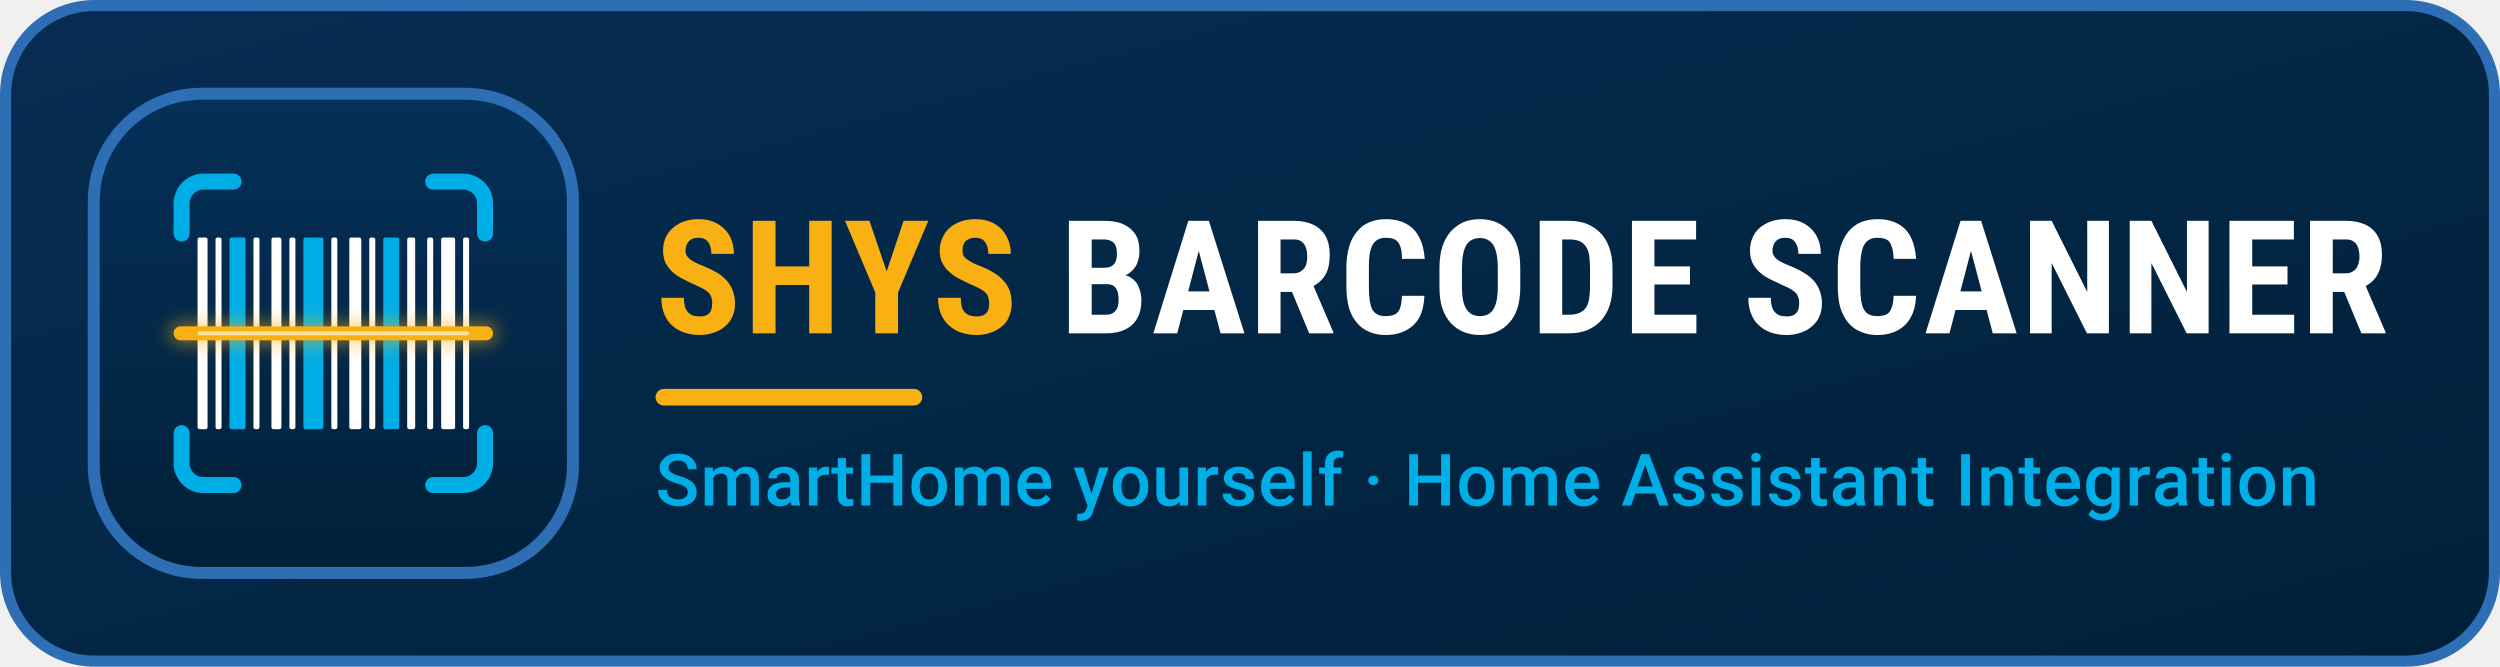
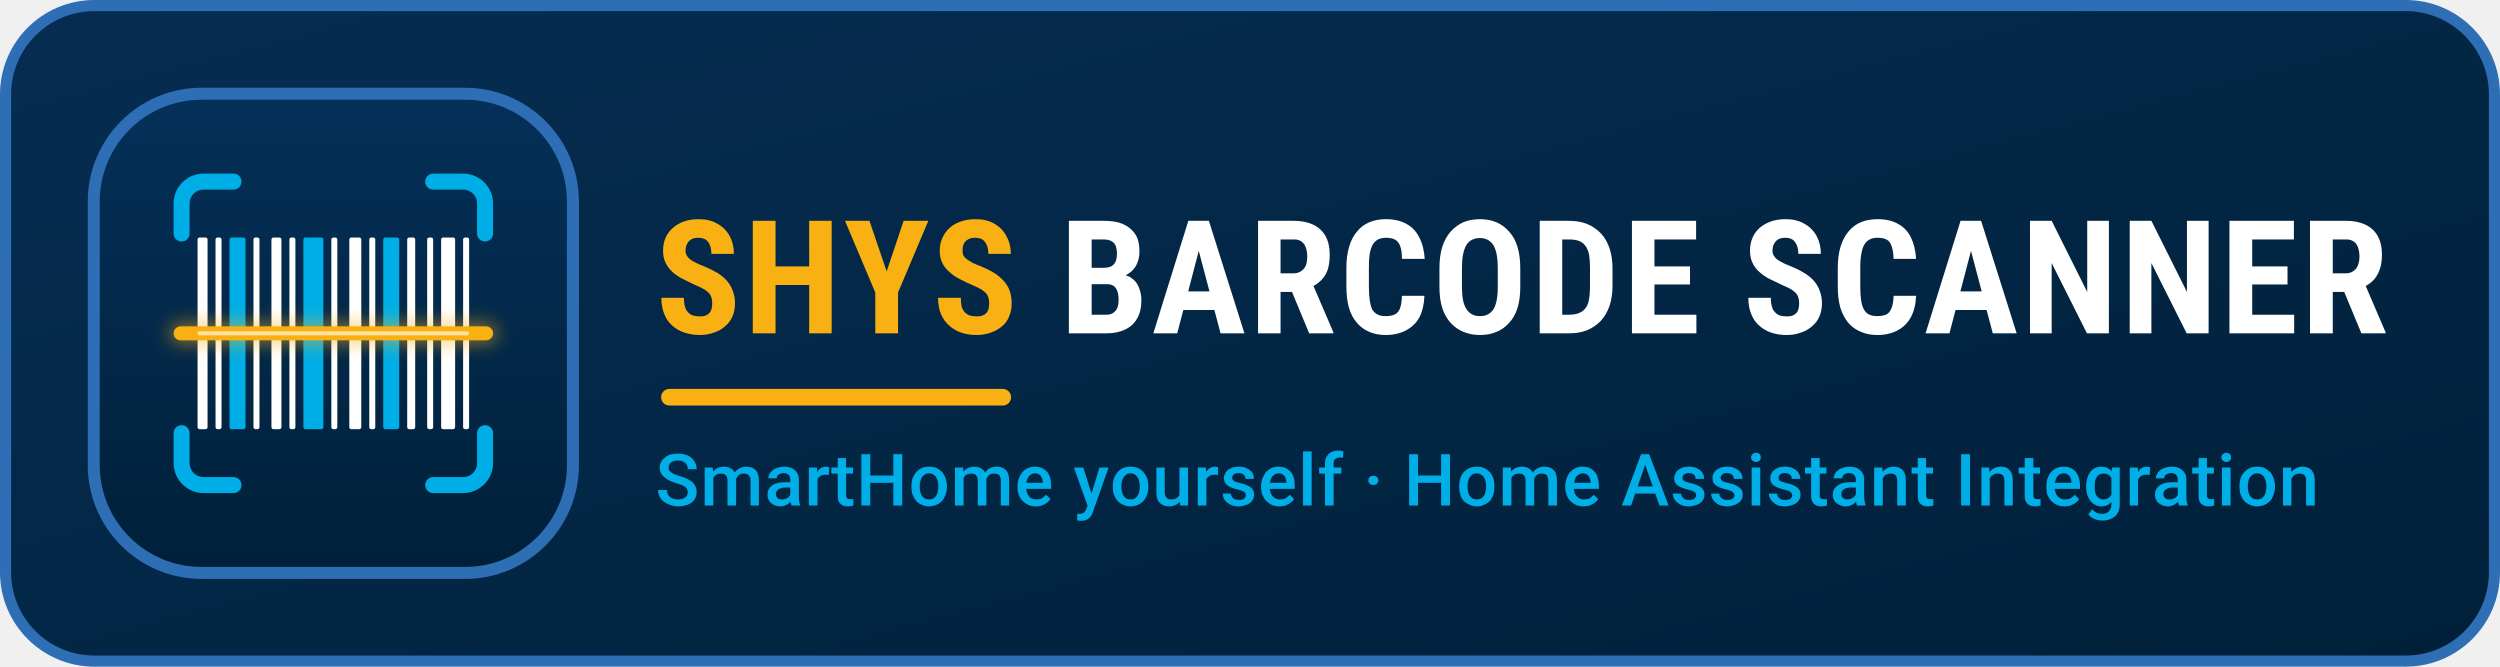
<svg xmlns="http://www.w3.org/2000/svg" width="900" height="240" viewBox="0 0 900 240">
  <defs>
    <linearGradient id="cardBg" x1="0" y1="0" x2="1" y2="1">
      <stop offset="0" stop-color="#062d52" />
      <stop offset="1" stop-color="#002039" />
    </linearGradient>
  </defs>
  <rect x="2" y="2" width="896" height="236" rx="32" fill="url(#cardBg)" stroke="#2E6EB4" stroke-width="4" />
  <g transform="translate(28 28) scale(0.359375)">
    <defs>
      <linearGradient id="shysBg" x1="0" y1="0" x2="0" y2="1">
        <stop offset="0" stop-color="#053059" />
        <stop offset="1" stop-color="#002039" />
      </linearGradient>
      <filter id="shysGlow" x="-20%" y="-300%" width="140%" height="700%">
        <feGaussianBlur stdDeviation="9" />
      </filter>
    </defs>
    <rect x="16" y="16" width="480" height="480" rx="108" fill="url(#shysBg)" stroke="#2E6EB4" stroke-width="12" />
    <path d="M104 156V126a22 22 0 0 1 22 -22H156M356 104H386a22 22 0 0 1 22 22V156M408 356V386a22 22 0 0 1 -22 22H356M156 408H126a22 22 0 0 1 -22 -22V356" fill="none" stroke="#00AEE7" stroke-width="16" stroke-linecap="round" stroke-linejoin="round" />
    <rect x="120.0" y="160" width="10" height="192" rx="2" fill="#FFFFFF" />
    <rect x="138.0" y="160" width="6" height="192" rx="2" fill="#FFFFFF" />
    <rect x="152.0" y="160" width="16" height="192" rx="2" fill="#00AEE7" />
    <rect x="176.0" y="160" width="6" height="192" rx="2" fill="#FFFFFF" />
    <rect x="194.0" y="160" width="10" height="192" rx="2" fill="#FFFFFF" />
    <rect x="212.0" y="160" width="6" height="192" rx="2" fill="#FFFFFF" />
    <rect x="226.0" y="160" width="20" height="192" rx="2" fill="#00AEE7" />
    <rect x="254.0" y="160" width="6" height="192" rx="2" fill="#FFFFFF" />
    <rect x="272.0" y="160" width="12" height="192" rx="2" fill="#FFFFFF" />
    <rect x="292.0" y="160" width="6" height="192" rx="2" fill="#FFFFFF" />
    <rect x="306.0" y="160" width="16" height="192" rx="2" fill="#00AEE7" />
    <rect x="330.0" y="160" width="8" height="192" rx="2" fill="#FFFFFF" />
    <rect x="350.0" y="160" width="6" height="192" rx="2" fill="#FFFFFF" />
    <rect x="364.0" y="160" width="14" height="192" rx="2" fill="#FFFFFF" />
    <rect x="386.0" y="160" width="6" height="192" rx="2" fill="#FFFFFF" />
    <rect x="92" y="246" width="328" height="20" rx="10" fill="#F9B013" opacity="0.55" filter="url(#shysGlow)" />
    <rect x="96" y="249" width="320" height="14" rx="7" fill="#F9B013" />
    <rect x="120" y="254" width="272" height="4" rx="2" fill="#FFE3A3" />
  </g>
  <path d="M256.4 109.3Q256.4 108.2 256.2 107.4Q256 106.5 255.4 105.7Q254.8 105 253.6 104.2Q252.4 103.5 250.5 102.7Q248.3 101.7 246.2 100.6Q244 99.6 242.3 98.1Q240.7 96.7 239.7 94.8Q238.7 92.9 238.7 90.2Q238.7 87.7 239.6 85.6Q240.5 83.5 242.3 82Q244 80.5 246.3 79.7Q248.6 78.9 251.5 78.9Q255.4 78.9 258.2 80.5Q261.1 82.1 262.7 85Q264.2 87.8 264.2 91.4H256.1Q256.1 89.7 255.6 88.4Q255.2 87.1 254.1 86.3Q253 85.6 251.4 85.6Q249.8 85.6 248.8 86.2Q247.8 86.8 247.3 87.9Q246.8 88.9 246.8 90.3Q246.8 91.3 247.3 92.1Q247.8 92.9 248.6 93.5Q249.5 94.1 250.7 94.7Q251.9 95.3 253.3 95.8Q256 96.9 258.2 98.2Q260.3 99.5 261.7 101.1Q263.1 102.7 263.8 104.7Q264.6 106.7 264.6 109.3Q264.6 111.8 263.7 113.9Q262.8 116 261.1 117.4Q259.5 118.9 257.1 119.7Q254.8 120.6 251.9 120.6Q249.1 120.6 246.6 119.8Q244 119 242.1 117.3Q240.2 115.7 239.2 113.2Q238.1 110.7 238.1 107.2H246.2Q246.2 109.1 246.6 110.4Q246.9 111.6 247.7 112.4Q248.4 113.2 249.5 113.6Q250.6 113.9 252.1 113.9Q253.7 113.9 254.6 113.3Q255.6 112.7 256 111.7Q256.4 110.6 256.4 109.3ZM293.5 95.9V102.6H276.9V95.9ZM279.2 79.5V120H271V79.5ZM299.4 79.5V120H291.3V79.5ZM313 79.5 319.2 97.7 325.3 79.5H334.2L323.3 105.3V120H315.1V105.3L304.2 79.5ZM356.1 109.3Q356.1 108.2 355.9 107.4Q355.7 106.5 355.1 105.7Q354.5 105 353.3 104.2Q352.1 103.5 350.2 102.7Q347.9 101.7 345.8 100.6Q343.7 99.6 342 98.1Q340.3 96.7 339.3 94.8Q338.3 92.9 338.3 90.2Q338.3 87.7 339.3 85.6Q340.2 83.5 341.9 82Q343.6 80.5 346 79.7Q348.3 78.9 351.2 78.9Q355.1 78.9 357.9 80.5Q360.8 82.1 362.3 85Q363.9 87.8 363.9 91.4H355.8Q355.8 89.7 355.3 88.4Q354.8 87.1 353.8 86.3Q352.7 85.6 351 85.6Q349.5 85.6 348.5 86.2Q347.4 86.8 346.9 87.9Q346.5 88.9 346.5 90.3Q346.5 91.3 346.9 92.1Q347.4 92.9 348.3 93.5Q349.2 94.1 350.3 94.7Q351.5 95.3 353 95.8Q355.7 96.9 357.8 98.2Q359.9 99.5 361.3 101.1Q362.8 102.7 363.5 104.7Q364.2 106.7 364.2 109.3Q364.2 111.8 363.3 113.9Q362.5 116 360.8 117.4Q359.1 118.9 356.8 119.7Q354.4 120.6 351.5 120.6Q348.7 120.6 346.2 119.8Q343.7 119 341.8 117.3Q339.9 115.7 338.8 113.2Q337.7 110.7 337.7 107.2H345.9Q345.9 109.1 346.2 110.4Q346.6 111.6 347.3 112.4Q348.1 113.2 349.2 113.6Q350.3 113.9 351.7 113.9Q353.3 113.9 354.3 113.3Q355.3 112.7 355.7 111.7Q356.1 110.6 356.1 109.3Z" fill="#F9B013" />
  <path d="M398.5 102.3H390.2L390.2 96.4H397.3Q398.9 96.4 400 95.9Q401.1 95.3 401.6 94.2Q402.1 93 402.1 91.4Q402.1 89.6 401.6 88.4Q401.1 87.3 400.1 86.8Q399 86.2 397.3 86.2H393V120H384.8V79.5H397.3Q400.4 79.5 402.7 80.1Q405.1 80.8 406.8 82.2Q408.5 83.6 409.4 85.6Q410.2 87.7 410.2 90.6Q410.2 93.1 409.2 95.2Q408.2 97.3 406.1 98.6Q404 100 400.5 100.1ZM398.2 120H387.9L391.1 113.3H398.2Q399.9 113.3 400.8 112.6Q401.8 111.9 402.3 110.7Q402.7 109.5 402.7 108Q402.7 106.2 402.3 105Q401.9 103.7 401 103Q400.1 102.3 398.5 102.3H391.5L391.6 96.4H400.1L402 98.8Q405.3 98.7 407.2 100Q409.2 101.3 410 103.5Q410.9 105.7 410.9 108.1Q410.9 112 409.4 114.6Q407.9 117.3 405.1 118.6Q402.3 120 398.2 120ZM432.5 86.7 423.8 120H415.2L427.8 79.5H433.2ZM439.4 120 430.6 86.7 429.8 79.5H435.2L448 120ZM439.7 104.9V111.6H421.4V104.9ZM452.9 79.5H465.9Q469.9 79.5 472.8 80.9Q475.7 82.3 477.2 85Q478.7 87.7 478.7 91.7Q478.7 95 477.9 97.3Q477 99.7 475.3 101.2Q473.7 102.7 471.4 103.7L468.9 105.1H458.4L458.3 98.4H465.7Q467.3 98.4 468.4 97.6Q469.5 96.9 470.1 95.6Q470.6 94.2 470.6 92.4Q470.6 90.5 470.1 89.1Q469.6 87.7 468.6 87Q467.6 86.2 465.9 86.2H461V120H452.9ZM471.3 120 463.8 101.9 472.4 101.9 480 119.6V120ZM504.7 106.5H512.8Q512.6 111.1 511 114.2Q509.3 117.3 506.2 118.9Q503.1 120.6 498.8 120.6Q495.4 120.6 492.8 119.4Q490.2 118.3 488.4 116.1Q486.5 113.9 485.6 110.7Q484.7 107.4 484.7 103.2V96.3Q484.7 92.1 485.7 88.8Q486.6 85.6 488.5 83.4Q490.3 81.1 493 80Q495.6 78.9 498.9 78.9Q503.3 78.9 506.3 80.6Q509.3 82.2 510.9 85.4Q512.6 88.6 512.9 93.2H504.7Q504.7 90.3 504.1 88.7Q503.5 87 502.3 86.3Q501.1 85.6 498.9 85.6Q497.3 85.6 496.1 86.2Q495 86.8 494.2 88Q493.5 89.3 493.1 91.3Q492.8 93.3 492.8 96.2V103.2Q492.8 106.1 493.1 108.1Q493.4 110.1 494 111.4Q494.7 112.6 495.9 113.2Q497 113.8 498.8 113.8Q500.9 113.8 502.1 113.2Q503.4 112.6 504 111Q504.6 109.4 504.7 106.5ZM547.3 96.6V103.4Q547.3 107.6 546.3 110.9Q545.3 114.1 543.3 116.2Q541.4 118.4 538.7 119.5Q536.1 120.6 532.8 120.6Q529.6 120.6 526.9 119.5Q524.2 118.4 522.2 116.2Q520.3 114.1 519.2 110.9Q518.2 107.6 518.2 103.4V96.6Q518.2 92.2 519.2 88.9Q520.3 85.6 522.2 83.4Q524.2 81.2 526.8 80Q529.5 78.9 532.8 78.9Q536 78.9 538.7 80Q541.4 81.2 543.3 83.4Q545.3 85.6 546.3 88.9Q547.3 92.2 547.3 96.6ZM539.2 103.4V96.6Q539.2 93.7 538.8 91.6Q538.4 89.6 537.6 88.2Q536.7 86.9 535.5 86.3Q534.3 85.7 532.8 85.7Q531.2 85.7 530 86.3Q528.7 86.9 527.9 88.2Q527.1 89.6 526.7 91.6Q526.3 93.7 526.3 96.6V103.4Q526.3 106.1 526.7 108.1Q527.1 110.1 528 111.4Q528.8 112.6 530 113.2Q531.2 113.8 532.8 113.8Q534.4 113.8 535.6 113.2Q536.8 112.6 537.6 111.4Q538.4 110.1 538.8 108.1Q539.2 106.1 539.2 103.4ZM564.9 120H557.7L557.8 113.3H564.9Q567.8 113.3 569.4 112.2Q571.1 111.2 571.8 108.9Q572.4 106.6 572.4 102.9V96.6Q572.4 93.8 572.1 91.8Q571.7 89.8 570.8 88.6Q570 87.4 568.6 86.8Q567.1 86.2 564.9 86.2H557.6V79.5H564.9Q568.5 79.5 571.3 80.6Q574.2 81.8 576.3 84Q578.3 86.1 579.4 89.3Q580.5 92.5 580.5 96.6V102.9Q580.5 107 579.4 110.2Q578.3 113.3 576.3 115.5Q574.2 117.7 571.3 118.9Q568.4 120 564.9 120ZM562.4 79.5V120H554.3V79.5ZM610.7 113.3V120H593.1V113.3ZM595.6 79.5V120H587.5V79.5ZM608.4 95.9V102.4H593.1V95.9ZM610.6 79.5V86.2H593.1V79.5ZM647.7 109.3Q647.7 108.2 647.5 107.4Q647.3 106.5 646.7 105.7Q646.1 105 644.9 104.2Q643.7 103.5 641.8 102.7Q639.6 101.7 637.4 100.6Q635.3 99.6 633.6 98.1Q631.9 96.7 631 94.8Q630 92.9 630 90.2Q630 87.7 630.9 85.6Q631.8 83.5 633.5 82Q635.3 80.5 637.6 79.7Q639.9 78.9 642.8 78.9Q646.7 78.9 649.5 80.5Q652.4 82.1 654 85Q655.5 87.8 655.5 91.4H647.4Q647.4 89.7 646.9 88.4Q646.4 87.1 645.4 86.3Q644.3 85.6 642.7 85.6Q641.1 85.6 640.1 86.2Q639.1 86.8 638.6 87.9Q638.1 88.9 638.1 90.3Q638.1 91.3 638.6 92.1Q639.1 92.9 639.9 93.5Q640.8 94.1 642 94.7Q643.2 95.3 644.6 95.8Q647.3 96.9 649.4 98.2Q651.6 99.5 653 101.1Q654.4 102.7 655.1 104.7Q655.9 106.7 655.9 109.3Q655.9 111.8 655 113.9Q654.1 116 652.4 117.4Q650.8 118.9 648.4 119.7Q646.1 120.6 643.2 120.6Q640.3 120.6 637.8 119.8Q635.3 119 633.4 117.3Q631.5 115.7 630.5 113.2Q629.4 110.7 629.4 107.2H637.5Q637.5 109.1 637.9 110.4Q638.2 111.6 639 112.4Q639.7 113.2 640.8 113.6Q641.9 113.9 643.4 113.9Q645 113.9 645.9 113.3Q646.9 112.7 647.3 111.7Q647.7 110.6 647.7 109.3ZM681.7 106.5H689.8Q689.6 111.1 687.9 114.2Q686.2 117.3 683.2 118.9Q680.1 120.6 675.8 120.6Q672.4 120.6 669.8 119.4Q667.1 118.3 665.3 116.1Q663.5 113.9 662.5 110.7Q661.6 107.4 661.6 103.2V96.3Q661.6 92.1 662.6 88.8Q663.6 85.6 665.4 83.4Q667.3 81.1 669.9 80Q672.6 78.9 675.9 78.9Q680.3 78.9 683.3 80.6Q686.3 82.2 687.9 85.4Q689.5 88.6 689.8 93.2H681.7Q681.6 90.3 681 88.7Q680.5 87 679.3 86.3Q678 85.6 675.9 85.6Q674.2 85.6 673.1 86.2Q671.9 86.8 671.2 88Q670.4 89.3 670.1 91.3Q669.7 93.3 669.7 96.2V103.2Q669.7 106.1 670 108.1Q670.3 110.1 671 111.4Q671.7 112.6 672.8 113.2Q674 113.8 675.8 113.8Q677.8 113.8 679.1 113.2Q680.3 112.6 680.9 111Q681.6 109.4 681.7 106.5ZM710.5 86.7 701.8 120H693.2L705.8 79.5H711.2ZM717.4 120 708.6 86.7 707.8 79.5H713.2L726 120ZM717.7 104.9V111.6H699.4V104.9ZM759.2 79.5V120H751.3L738.6 94.7V120H730.8V79.5H738.6L751.4 105.1V79.5ZM795.1 79.5V120H787.2L774.5 94.7V120H766.7V79.5H774.5L787.3 105.1V79.5ZM825.9 113.3V120H808.3V113.3ZM810.8 79.5V120H802.6V79.5ZM823.5 95.9V102.4H808.3V95.9ZM825.8 79.5V86.2H808.3V79.5ZM831.6 79.5H844.7Q848.7 79.5 851.6 80.9Q854.5 82.3 856 85Q857.5 87.7 857.5 91.7Q857.5 95 856.6 97.3Q855.7 99.7 854.1 101.2Q852.5 102.7 850.2 103.7L847.7 105.1H837.1L837.1 98.4H844.4Q846.1 98.4 847.2 97.6Q848.3 96.9 848.8 95.6Q849.4 94.2 849.4 92.4Q849.4 90.5 848.9 89.1Q848.4 87.7 847.4 87Q846.3 86.2 844.7 86.2H839.8V120H831.6ZM850.1 120 842.6 101.9 851.2 101.9 858.8 119.6V120Z" fill="#FFFFFF" />
-   <rect x="236" y="140" width="96" height="6" rx="3" fill="#F9B013" />
+   <rect x="238" y="140" width="126" height="6" rx="3" fill="#F9B013" />
  <path d="M247.6 177.2Q247.6 176.7 247.4 176.2Q247.3 175.8 246.8 175.4Q246.4 175 245.6 174.7Q244.8 174.3 243.6 174Q242.3 173.6 241.2 173.1Q240.1 172.6 239.3 171.9Q238.4 171.2 238 170.4Q237.5 169.5 237.5 168.3Q237.5 167.2 238 166.3Q238.5 165.4 239.4 164.7Q240.2 164 241.4 163.6Q242.6 163.3 244.1 163.3Q246.2 163.3 247.7 164Q249.2 164.8 250 166.1Q250.8 167.3 250.8 168.9H247.6Q247.6 168 247.2 167.3Q246.8 166.6 246 166.2Q245.3 165.8 244.1 165.8Q242.9 165.8 242.2 166.1Q241.4 166.5 241.1 167Q240.7 167.6 240.7 168.3Q240.7 168.9 240.9 169.3Q241.2 169.7 241.7 170.1Q242.2 170.4 242.9 170.8Q243.7 171.1 244.7 171.4Q246.2 171.8 247.4 172.4Q248.5 172.9 249.3 173.6Q250 174.3 250.4 175.2Q250.8 176.1 250.8 177.2Q250.8 178.4 250.3 179.3Q249.9 180.3 249 180.9Q248.1 181.6 246.9 181.9Q245.7 182.3 244.2 182.3Q242.9 182.3 241.6 181.9Q240.3 181.5 239.3 180.8Q238.2 180.1 237.6 179Q236.9 177.9 236.9 176.4H240.1Q240.1 177.3 240.4 177.9Q240.8 178.6 241.3 179Q241.9 179.4 242.6 179.6Q243.4 179.8 244.2 179.8Q245.3 179.8 246.1 179.4Q246.8 179.1 247.2 178.6Q247.6 178 247.6 177.2ZM256.8 171.1V182H253.7V168.3H256.6ZM256.3 174.6 255.2 174.6Q255.2 173.2 255.6 172Q255.9 170.8 256.6 169.9Q257.3 169 258.3 168.5Q259.4 168 260.7 168Q261.6 168 262.4 168.3Q263.2 168.6 263.8 169.1Q264.4 169.7 264.7 170.6Q265 171.6 265 172.8V182H261.9V173.1Q261.9 172.1 261.6 171.5Q261.3 171 260.8 170.7Q260.2 170.5 259.5 170.5Q258.6 170.5 258 170.8Q257.4 171.1 257 171.7Q256.6 172.3 256.5 173Q256.3 173.8 256.3 174.6ZM264.8 173.8 263.4 174.1Q263.4 172.9 263.7 171.8Q264.1 170.7 264.7 169.8Q265.4 169 266.4 168.5Q267.4 168 268.7 168Q269.8 168 270.6 168.3Q271.4 168.6 272 169.2Q272.6 169.8 272.9 170.8Q273.2 171.7 273.2 173.1V182H270.2V173.1Q270.2 172.1 269.8 171.5Q269.5 170.9 269 170.7Q268.4 170.5 267.7 170.5Q267 170.5 266.4 170.7Q265.9 171 265.5 171.5Q265.2 171.9 265 172.5Q264.8 173.1 264.8 173.8ZM284.5 179.2V172.7Q284.5 172 284.2 171.4Q284 170.9 283.4 170.6Q282.9 170.3 282.1 170.3Q281.3 170.3 280.8 170.6Q280.2 170.8 279.9 171.2Q279.6 171.7 279.6 172.2H276.6Q276.6 171.4 277 170.7Q277.4 169.9 278.1 169.3Q278.9 168.7 279.9 168.4Q281 168 282.3 168Q283.8 168 285 168.5Q286.2 169.1 286.9 170.1Q287.6 171.1 287.6 172.7V178.8Q287.6 179.8 287.7 180.5Q287.8 181.2 288.1 181.8V182H285Q284.7 181.5 284.6 180.7Q284.5 180 284.5 179.2ZM285 173.6 285 175.5H282.8Q281.9 175.5 281.3 175.7Q280.6 175.9 280.2 176.2Q279.8 176.5 279.6 176.9Q279.3 177.3 279.3 177.9Q279.3 178.4 279.6 178.9Q279.9 179.3 280.3 179.6Q280.8 179.8 281.5 179.8Q282.5 179.8 283.2 179.4Q283.9 179.1 284.3 178.5Q284.7 177.9 284.7 177.4L285.7 178.8Q285.5 179.3 285.2 179.9Q284.8 180.5 284.2 181Q283.6 181.6 282.8 181.9Q282 182.3 280.9 182.3Q279.6 182.3 278.5 181.7Q277.5 181.2 276.9 180.3Q276.3 179.3 276.3 178.2Q276.3 177.1 276.7 176.2Q277.1 175.4 277.9 174.8Q278.7 174.2 279.9 173.9Q281.1 173.6 282.6 173.6ZM294.3 170.9V182H291.2V168.3H294.1ZM298.5 168.2 298.4 171Q298.1 171 297.8 170.9Q297.5 170.9 297.2 170.9Q296.4 170.9 295.8 171.1Q295.2 171.4 294.8 171.8Q294.4 172.2 294.2 172.8Q294 173.4 293.9 174.1L293.2 174.1Q293.2 172.8 293.5 171.7Q293.7 170.6 294.3 169.8Q294.8 168.9 295.6 168.5Q296.3 168 297.4 168Q297.6 168 298 168.1Q298.3 168.1 298.5 168.2ZM307.1 168.3V170.5H299.3V168.3ZM301.6 164.9H304.6V178.2Q304.6 178.8 304.8 179.2Q305 179.5 305.3 179.6Q305.6 179.7 306.1 179.7Q306.4 179.7 306.7 179.7Q307 179.7 307.2 179.6L307.2 182Q306.8 182.1 306.3 182.2Q305.8 182.3 305.1 182.3Q304.1 182.3 303.3 181.9Q302.5 181.5 302 180.7Q301.6 179.8 301.6 178.4ZM322.3 171.2V173.8H312.5V171.2ZM313.3 163.5V182H310.1V163.5ZM324.8 163.5V182H321.6V163.5ZM328.1 175.3V175Q328.1 173.5 328.5 172.2Q329 171 329.8 170Q330.6 169.1 331.8 168.5Q333 168 334.5 168Q336 168 337.2 168.5Q338.4 169.1 339.2 170Q340 171 340.4 172.2Q340.9 173.5 340.9 175V175.3Q340.9 176.8 340.4 178Q340 179.3 339.2 180.3Q338.4 181.2 337.2 181.7Q336 182.3 334.5 182.3Q333 182.3 331.8 181.7Q330.6 181.2 329.8 180.3Q329 179.3 328.5 178Q328.1 176.8 328.1 175.3ZM331.1 175V175.3Q331.1 176.2 331.3 177Q331.5 177.9 331.9 178.5Q332.3 179.1 333 179.5Q333.6 179.8 334.5 179.8Q335.3 179.8 336 179.5Q336.6 179.1 337 178.5Q337.4 177.9 337.6 177Q337.8 176.2 337.8 175.3V175Q337.8 174.1 337.6 173.3Q337.4 172.4 337 171.8Q336.6 171.2 336 170.8Q335.3 170.4 334.5 170.4Q333.6 170.4 333 170.8Q332.3 171.2 331.9 171.8Q331.5 172.4 331.3 173.3Q331.1 174.1 331.1 175ZM346.9 171.1V182H343.8V168.3H346.7ZM346.4 174.6 345.3 174.6Q345.4 173.2 345.7 172Q346.1 170.8 346.7 169.9Q347.4 169 348.5 168.5Q349.5 168 350.8 168Q351.8 168 352.5 168.3Q353.3 168.6 353.9 169.1Q354.5 169.7 354.8 170.6Q355.1 171.6 355.1 172.8V182H352V173.1Q352 172.1 351.7 171.5Q351.4 171 350.9 170.7Q350.3 170.5 349.6 170.5Q348.7 170.5 348.1 170.8Q347.5 171.1 347.1 171.7Q346.7 172.3 346.6 173Q346.4 173.8 346.4 174.6ZM354.9 173.8 353.5 174.1Q353.5 172.9 353.8 171.8Q354.2 170.7 354.9 169.8Q355.5 169 356.5 168.5Q357.5 168 358.8 168Q359.9 168 360.7 168.3Q361.5 168.6 362.1 169.2Q362.7 169.8 363 170.8Q363.3 171.7 363.3 173.1V182H360.3V173.1Q360.3 172.1 360 171.5Q359.7 170.9 359.1 170.7Q358.6 170.5 357.8 170.5Q357.1 170.5 356.6 170.7Q356 171 355.6 171.5Q355.3 171.9 355.1 172.5Q354.9 173.1 354.9 173.8ZM372.9 182.3Q371.4 182.3 370.2 181.8Q369 181.2 368.1 180.3Q367.2 179.4 366.8 178.2Q366.3 177 366.3 175.6V175.1Q366.3 173.5 366.8 172.2Q367.3 170.9 368.1 169.9Q369 169 370.1 168.5Q371.2 168 372.6 168Q374 168 375.1 168.5Q376.2 169 377 169.9Q377.7 170.8 378.1 172Q378.4 173.3 378.4 174.7V176H367.8V173.8H375.4V173.6Q375.4 172.8 375.1 172.1Q374.8 171.3 374.2 170.9Q373.6 170.4 372.6 170.4Q371.8 170.4 371.2 170.8Q370.6 171.1 370.2 171.7Q369.8 172.3 369.6 173.2Q369.4 174 369.4 175.1V175.6Q369.4 176.5 369.7 177.3Q369.9 178 370.4 178.6Q370.9 179.2 371.5 179.5Q372.2 179.8 373.1 179.8Q374.2 179.8 375.1 179.4Q375.9 178.9 376.6 178.1L378.2 179.7Q377.7 180.3 377 180.9Q376.3 181.5 375.3 181.9Q374.3 182.3 372.9 182.3ZM392.1 180.5 395.8 168.3H399.1L393.5 184.1Q393.4 184.6 393.1 185.2Q392.8 185.8 392.3 186.3Q391.8 186.9 391 187.2Q390.3 187.5 389.3 187.5Q388.9 187.5 388.5 187.5Q388.1 187.4 387.8 187.3L387.8 185Q387.9 185 388.1 185Q388.3 185 388.4 185Q389.2 185 389.7 184.8Q390.2 184.7 390.5 184.3Q390.8 183.8 391.1 183.2ZM390 168.3 393.2 178.5 393.8 181.8 391.6 182.3 386.6 168.3ZM400.6 175.3V175Q400.6 173.5 401 172.2Q401.5 171 402.3 170Q403.1 169.1 404.3 168.5Q405.5 168 407 168Q408.5 168 409.7 168.5Q410.9 169.1 411.7 170Q412.5 171 413 172.2Q413.4 173.5 413.4 175V175.3Q413.4 176.8 413 178Q412.5 179.3 411.7 180.3Q410.9 181.2 409.7 181.7Q408.5 182.3 407 182.3Q405.5 182.3 404.3 181.7Q403.1 181.2 402.3 180.3Q401.5 179.3 401 178Q400.6 176.8 400.6 175.3ZM403.7 175V175.3Q403.7 176.2 403.9 177Q404.1 177.9 404.5 178.5Q404.9 179.1 405.5 179.5Q406.1 179.8 407 179.8Q407.9 179.8 408.5 179.5Q409.1 179.1 409.5 178.5Q409.9 177.9 410.1 177Q410.3 176.2 410.3 175.3V175Q410.3 174.1 410.1 173.3Q409.9 172.4 409.5 171.8Q409.1 171.2 408.5 170.8Q407.9 170.4 407 170.4Q406.1 170.4 405.5 170.8Q404.9 171.2 404.5 171.8Q404.1 172.4 403.9 173.3Q403.7 174.1 403.7 175ZM424.6 178.8V168.3H427.7V182H424.8ZM425 175.9 426.1 175.9Q426.1 177.3 425.8 178.4Q425.5 179.6 424.8 180.4Q424.2 181.3 423.2 181.8Q422.2 182.3 420.8 182.3Q419.8 182.3 419 182Q418.2 181.7 417.6 181.1Q416.9 180.5 416.6 179.5Q416.3 178.5 416.3 177.1V168.3H419.3V177.2Q419.3 177.9 419.5 178.4Q419.7 178.9 420 179.2Q420.3 179.5 420.7 179.7Q421.1 179.8 421.6 179.8Q422.9 179.8 423.6 179.3Q424.4 178.8 424.7 177.9Q425 177 425 175.9ZM434.3 170.9V182H431.2V168.3H434.1ZM438.5 168.2 438.5 171Q438.2 171 437.9 170.9Q437.5 170.9 437.2 170.9Q436.4 170.9 435.8 171.1Q435.2 171.4 434.8 171.8Q434.4 172.2 434.2 172.8Q434 173.4 434 174.1L433.3 174.1Q433.3 172.8 433.5 171.7Q433.8 170.6 434.3 169.8Q434.8 168.9 435.6 168.5Q436.4 168 437.4 168Q437.7 168 438 168.1Q438.3 168.1 438.5 168.2ZM448.5 178.3Q448.5 177.8 448.3 177.5Q448.1 177.1 447.4 176.8Q446.8 176.5 445.5 176.2Q444.4 176 443.5 175.6Q442.6 175.3 442 174.8Q441.3 174.3 441 173.7Q440.6 173 440.6 172.1Q440.6 171.3 441 170.6Q441.3 169.8 442 169.2Q442.7 168.7 443.7 168.3Q444.7 168 445.9 168Q447.6 168 448.9 168.6Q450.1 169.2 450.8 170.1Q451.4 171.1 451.4 172.4H448.4Q448.4 171.8 448.1 171.3Q447.8 170.9 447.3 170.6Q446.7 170.3 445.9 170.3Q445.1 170.3 444.6 170.5Q444.1 170.8 443.8 171.2Q443.6 171.6 443.6 172Q443.6 172.4 443.7 172.6Q443.9 172.9 444.2 173.1Q444.5 173.4 445 173.5Q445.6 173.7 446.4 173.9Q448 174.2 449.1 174.8Q450.3 175.3 450.9 176.1Q451.5 176.9 451.5 178.1Q451.5 179 451.1 179.8Q450.7 180.5 450 181.1Q449.3 181.6 448.2 181.9Q447.2 182.3 445.9 182.3Q444.1 182.3 442.8 181.6Q441.5 180.9 440.8 179.9Q440.2 178.8 440.2 177.7H443.1Q443.2 178.5 443.6 179Q444 179.6 444.7 179.8Q445.3 180 446 180Q446.8 180 447.4 179.8Q447.9 179.6 448.2 179.2Q448.5 178.8 448.5 178.3ZM460.6 182.3Q459.1 182.3 457.9 181.8Q456.7 181.2 455.8 180.3Q455 179.4 454.5 178.2Q454 177 454 175.6V175.1Q454 173.5 454.5 172.2Q455 170.9 455.8 169.9Q456.7 169 457.8 168.5Q458.9 168 460.3 168Q461.7 168 462.8 168.5Q463.9 169 464.7 169.9Q465.4 170.8 465.8 172Q466.1 173.3 466.1 174.7V176H455.5V173.8H463.1V173.6Q463.1 172.8 462.8 172.1Q462.5 171.3 461.9 170.9Q461.3 170.4 460.3 170.4Q459.5 170.4 458.9 170.8Q458.3 171.1 457.9 171.7Q457.5 172.3 457.3 173.2Q457.1 174 457.1 175.1V175.6Q457.1 176.5 457.4 177.3Q457.6 178 458.1 178.6Q458.6 179.2 459.3 179.5Q459.9 179.8 460.8 179.8Q461.9 179.8 462.8 179.4Q463.6 178.9 464.3 178.1L465.9 179.7Q465.5 180.3 464.7 180.9Q464 181.5 463 181.9Q462 182.3 460.6 182.3ZM472.2 162.5V182H469.1V162.5ZM480.1 182H477V166.9Q477 165.4 477.6 164.4Q478.2 163.3 479.2 162.8Q480.3 162.2 481.8 162.2Q482.3 162.2 482.7 162.3Q483.1 162.4 483.6 162.5L483.5 164.8Q483.2 164.8 482.9 164.7Q482.6 164.7 482.3 164.7Q481.6 164.7 481.1 165Q480.6 165.2 480.3 165.7Q480.1 166.2 480.1 166.9ZM482.9 168.3V170.5H474.9V168.3ZM492.6 173Q492.6 172.2 493.1 171.7Q493.6 171.3 494.4 171.3Q495.3 171.3 495.7 171.7Q496.2 172.2 496.2 173Q496.2 173.7 495.7 174.1Q495.3 174.6 494.4 174.6Q493.6 174.6 493.1 174.1Q492.6 173.7 492.6 173ZM519.5 171.2V173.8H509.7V171.2ZM510.5 163.5V182H507.3V163.5ZM522 163.5V182H518.8V163.5ZM525.3 175.3V175Q525.3 173.5 525.7 172.2Q526.1 171 526.9 170Q527.8 169.1 529 168.5Q530.1 168 531.6 168Q533.1 168 534.3 168.5Q535.5 169.1 536.4 170Q537.2 171 537.6 172.2Q538 173.5 538 175V175.3Q538 176.8 537.6 178Q537.2 179.3 536.4 180.3Q535.5 181.2 534.3 181.7Q533.2 182.3 531.7 182.3Q530.2 182.3 529 181.7Q527.8 181.2 526.9 180.3Q526.1 179.3 525.7 178Q525.3 176.8 525.3 175.3ZM528.3 175V175.3Q528.3 176.2 528.5 177Q528.7 177.9 529.1 178.5Q529.5 179.1 530.2 179.5Q530.8 179.8 531.7 179.8Q532.5 179.8 533.1 179.5Q533.8 179.1 534.2 178.5Q534.6 177.9 534.8 177Q535 176.2 535 175.3V175Q535 174.1 534.8 173.3Q534.6 172.4 534.2 171.8Q533.8 171.2 533.1 170.8Q532.5 170.4 531.6 170.4Q530.8 170.4 530.1 170.8Q529.5 171.2 529.1 171.8Q528.7 172.4 528.5 173.3Q528.3 174.1 528.3 175ZM544.1 171.1V182H541V168.3H543.9ZM543.6 174.6 542.5 174.6Q542.5 173.2 542.9 172Q543.2 170.8 543.9 169.9Q544.6 169 545.6 168.5Q546.6 168 548 168Q548.9 168 549.7 168.3Q550.5 168.6 551.1 169.1Q551.6 169.7 552 170.6Q552.3 171.6 552.3 172.8V182H549.2V173.1Q549.2 172.1 548.9 171.5Q548.6 171 548.1 170.7Q547.5 170.5 546.8 170.5Q545.9 170.5 545.3 170.8Q544.7 171.1 544.3 171.7Q543.9 172.3 543.7 173Q543.6 173.8 543.6 174.6ZM552.1 173.8 550.6 174.1Q550.7 172.9 551 171.8Q551.4 170.7 552 169.8Q552.7 169 553.7 168.5Q554.7 168 556 168Q557.1 168 557.9 168.3Q558.7 168.6 559.3 169.2Q559.9 169.8 560.2 170.8Q560.5 171.7 560.5 173.1V182H557.4V173.1Q557.4 172.1 557.1 171.5Q556.8 170.9 556.3 170.7Q555.7 170.5 555 170.5Q554.3 170.5 553.7 170.7Q553.2 171 552.8 171.5Q552.4 171.9 552.3 172.5Q552.1 173.1 552.1 173.8ZM570.1 182.3Q568.6 182.3 567.4 181.8Q566.1 181.2 565.3 180.3Q564.4 179.4 564 178.2Q563.5 177 563.5 175.6V175.1Q563.5 173.5 564 172.2Q564.4 170.9 565.3 169.9Q566.1 169 567.3 168.5Q568.4 168 569.7 168Q571.2 168 572.3 168.5Q573.4 169 574.1 169.9Q574.9 170.8 575.2 172Q575.6 173.3 575.6 174.7V176H565V173.8H572.6V173.6Q572.6 172.8 572.3 172.1Q572 171.3 571.4 170.9Q570.7 170.4 569.7 170.4Q569 170.4 568.4 170.8Q567.8 171.1 567.4 171.7Q567 172.3 566.8 173.2Q566.6 174 566.6 175.1V175.6Q566.6 176.5 566.8 177.3Q567.1 178 567.6 178.6Q568 179.2 568.7 179.5Q569.4 179.8 570.3 179.8Q571.4 179.8 572.3 179.4Q573.1 178.9 573.7 178.1L575.4 179.7Q574.9 180.3 574.2 180.9Q573.5 181.5 572.5 181.9Q571.4 182.3 570.1 182.3ZM592.7 166 587.2 182H583.9L590.8 163.5H593ZM597.4 182 591.8 166 591.6 163.5H593.7L600.7 182ZM597.1 175.1V177.7H587V175.1ZM610.6 178.3Q610.6 177.8 610.4 177.5Q610.1 177.1 609.5 176.8Q608.8 176.5 607.6 176.2Q606.5 176 605.6 175.6Q604.7 175.3 604 174.8Q603.4 174.3 603 173.7Q602.7 173 602.7 172.1Q602.7 171.3 603.1 170.6Q603.4 169.8 604.1 169.2Q604.8 168.7 605.8 168.3Q606.8 168 608 168Q609.7 168 610.9 168.6Q612.2 169.2 612.8 170.1Q613.5 171.1 613.5 172.4H610.4Q610.4 171.8 610.2 171.3Q609.9 170.9 609.3 170.6Q608.8 170.3 608 170.3Q607.2 170.3 606.7 170.5Q606.2 170.8 605.9 171.2Q605.7 171.6 605.7 172Q605.7 172.4 605.8 172.6Q605.9 172.9 606.3 173.1Q606.6 173.4 607.1 173.5Q607.7 173.7 608.5 173.9Q610.1 174.2 611.2 174.8Q612.4 175.3 613 176.1Q613.6 176.9 613.6 178.1Q613.6 179 613.2 179.8Q612.8 180.5 612.1 181.1Q611.3 181.6 610.3 181.9Q609.3 182.3 608 182.3Q606.2 182.3 604.9 181.6Q603.6 180.9 602.9 179.9Q602.2 178.8 602.2 177.7H605.2Q605.2 178.5 605.7 179Q606.1 179.6 606.7 179.8Q607.4 180 608.1 180Q608.9 180 609.4 179.8Q610 179.6 610.3 179.2Q610.6 178.8 610.6 178.3ZM624.4 178.3Q624.4 177.8 624.1 177.5Q623.9 177.1 623.3 176.8Q622.6 176.5 621.4 176.2Q620.3 176 619.4 175.6Q618.5 175.3 617.8 174.8Q617.2 174.3 616.8 173.7Q616.5 173 616.5 172.1Q616.5 171.3 616.8 170.6Q617.2 169.8 617.9 169.2Q618.6 168.7 619.6 168.3Q620.5 168 621.8 168Q623.5 168 624.7 168.6Q626 169.2 626.6 170.1Q627.3 171.1 627.3 172.4H624.2Q624.2 171.8 623.9 171.3Q623.7 170.9 623.1 170.6Q622.6 170.3 621.8 170.3Q621 170.3 620.5 170.5Q620 170.8 619.7 171.2Q619.4 171.6 619.4 172Q619.4 172.4 619.6 172.6Q619.7 172.9 620 173.1Q620.4 173.4 620.9 173.5Q621.5 173.7 622.3 173.9Q623.9 174.2 625 174.8Q626.1 175.3 626.8 176.1Q627.4 176.9 627.4 178.1Q627.4 179 627 179.8Q626.6 180.5 625.8 181.1Q625.1 181.6 624.1 181.9Q623.1 182.3 621.8 182.3Q619.9 182.3 618.6 181.6Q617.3 180.9 616.7 179.9Q616 178.8 616 177.7H619Q619 178.5 619.4 179Q619.9 179.6 620.5 179.8Q621.2 180 621.8 180Q622.7 180 623.2 179.8Q623.8 179.6 624.1 179.2Q624.4 178.8 624.4 178.3ZM633.7 168.3V182H630.6V168.3ZM630.4 164.7Q630.4 164 630.9 163.5Q631.4 163 632.2 163Q633 163 633.5 163.5Q633.9 164 633.9 164.7Q633.9 165.3 633.5 165.8Q633 166.3 632.2 166.3Q631.4 166.3 630.9 165.8Q630.4 165.3 630.4 164.7ZM645.2 178.3Q645.2 177.8 644.9 177.5Q644.7 177.1 644.1 176.8Q643.4 176.5 642.2 176.2Q641.1 176 640.2 175.6Q639.3 175.3 638.6 174.8Q638 174.3 637.6 173.7Q637.3 173 637.3 172.1Q637.3 171.3 637.6 170.6Q638 169.8 638.7 169.2Q639.4 168.7 640.4 168.3Q641.3 168 642.6 168Q644.3 168 645.5 168.6Q646.8 169.2 647.4 170.1Q648.1 171.1 648.1 172.4H645Q645 171.8 644.8 171.3Q644.5 170.9 643.9 170.6Q643.4 170.3 642.6 170.3Q641.8 170.3 641.3 170.5Q640.8 170.8 640.5 171.2Q640.3 171.6 640.3 172Q640.3 172.4 640.4 172.6Q640.5 172.9 640.8 173.1Q641.2 173.4 641.7 173.5Q642.3 173.7 643.1 173.9Q644.7 174.2 645.8 174.8Q646.9 175.3 647.6 176.1Q648.2 176.9 648.2 178.1Q648.2 179 647.8 179.8Q647.4 180.5 646.7 181.1Q645.9 181.6 644.9 181.9Q643.9 182.3 642.6 182.3Q640.7 182.3 639.4 181.6Q638.2 180.9 637.5 179.9Q636.8 178.8 636.8 177.7H639.8Q639.8 178.5 640.2 179Q640.7 179.6 641.3 179.8Q642 180 642.7 180Q643.5 180 644 179.8Q644.6 179.6 644.9 179.2Q645.2 178.8 645.2 178.3ZM657.5 168.3V170.5H649.8V168.3ZM652 164.9H655.1V178.2Q655.1 178.8 655.3 179.2Q655.5 179.5 655.8 179.6Q656.1 179.7 656.6 179.7Q656.9 179.7 657.2 179.7Q657.5 179.7 657.7 179.6L657.7 182Q657.3 182.1 656.8 182.2Q656.3 182.3 655.6 182.3Q654.6 182.3 653.8 181.9Q652.9 181.5 652.5 180.7Q652 179.8 652 178.4ZM668.1 179.2V172.7Q668.1 172 667.8 171.4Q667.5 170.9 667 170.6Q666.4 170.3 665.6 170.3Q664.9 170.3 664.3 170.6Q663.8 170.8 663.5 171.2Q663.2 171.7 663.2 172.2H660.1Q660.1 171.4 660.5 170.7Q660.9 169.9 661.7 169.3Q662.4 168.7 663.5 168.4Q664.5 168 665.8 168Q667.3 168 668.5 168.5Q669.7 169.1 670.4 170.1Q671.1 171.1 671.1 172.7V178.8Q671.1 179.8 671.3 180.5Q671.4 181.2 671.6 181.8V182H668.5Q668.3 181.5 668.2 180.7Q668.1 180 668.1 179.2ZM668.5 173.6 668.5 175.5H666.3Q665.5 175.5 664.8 175.7Q664.2 175.9 663.7 176.2Q663.3 176.5 663.1 176.9Q662.9 177.3 662.9 177.9Q662.9 178.4 663.1 178.9Q663.4 179.3 663.9 179.6Q664.4 179.8 665.1 179.8Q666 179.8 666.7 179.4Q667.4 179.1 667.8 178.5Q668.2 177.9 668.3 177.4L669.2 178.8Q669.1 179.3 668.7 179.9Q668.4 180.5 667.8 181Q667.2 181.6 666.4 181.9Q665.5 182.3 664.5 182.3Q663.1 182.3 662.1 181.7Q661 181.2 660.4 180.3Q659.8 179.3 659.8 178.2Q659.8 177.1 660.2 176.2Q660.7 175.4 661.5 174.8Q662.3 174.2 663.4 173.9Q664.6 173.6 666.1 173.6ZM677.8 171.2V182H674.7V168.3H677.6ZM677.2 174.6 676.2 174.6Q676.2 173.1 676.6 171.9Q677 170.7 677.7 169.8Q678.5 169 679.5 168.5Q680.5 168 681.7 168Q682.7 168 683.5 168.3Q684.3 168.6 684.9 169.2Q685.5 169.8 685.8 170.7Q686.1 171.7 686.1 173.1V182H683V173.1Q683 172.1 682.7 171.5Q682.4 171 681.9 170.7Q681.3 170.5 680.6 170.5Q679.8 170.5 679.1 170.8Q678.5 171.1 678.1 171.7Q677.7 172.3 677.4 173Q677.2 173.8 677.2 174.6ZM695.9 168.3V170.5H688.2V168.3ZM690.4 164.9H693.4V178.2Q693.4 178.8 693.6 179.2Q693.8 179.5 694.1 179.6Q694.5 179.7 694.9 179.7Q695.2 179.7 695.5 179.7Q695.8 179.7 696 179.6L696 182Q695.6 182.1 695.1 182.2Q694.6 182.3 694 182.3Q692.9 182.3 692.1 181.9Q691.3 181.5 690.8 180.7Q690.4 179.8 690.4 178.4ZM709.2 163.5V182H706V163.5ZM716.3 171.2V182H713.3V168.3H716.1ZM715.8 174.6 714.8 174.6Q714.8 173.1 715.2 171.9Q715.6 170.7 716.3 169.8Q717 169 718 168.5Q719 168 720.3 168Q721.3 168 722.1 168.3Q722.9 168.6 723.4 169.2Q724 169.8 724.3 170.7Q724.6 171.7 724.6 173.1V182H721.6V173.1Q721.6 172.1 721.3 171.5Q721 171 720.4 170.7Q719.9 170.5 719.1 170.5Q718.3 170.5 717.7 170.8Q717.1 171.1 716.6 171.7Q716.2 172.3 716 173Q715.8 173.8 715.8 174.6ZM734.4 168.3V170.5H726.7V168.3ZM728.9 164.9H732V178.2Q732 178.8 732.2 179.2Q732.4 179.5 732.7 179.6Q733 179.7 733.5 179.7Q733.8 179.7 734.1 179.7Q734.4 179.7 734.6 179.6L734.6 182Q734.2 182.1 733.7 182.2Q733.2 182.3 732.5 182.3Q731.5 182.3 730.7 181.9Q729.8 181.5 729.4 180.7Q728.9 179.8 728.9 178.4ZM743.3 182.3Q741.7 182.3 740.5 181.8Q739.3 181.2 738.4 180.3Q737.6 179.4 737.1 178.2Q736.7 177 736.7 175.6V175.1Q736.7 173.5 737.1 172.2Q737.6 170.9 738.4 169.9Q739.3 169 740.4 168.5Q741.6 168 742.9 168Q744.4 168 745.5 168.5Q746.6 169 747.3 169.9Q748 170.8 748.4 172Q748.8 173.3 748.8 174.7V176H738.2V173.8H745.7V173.6Q745.7 172.8 745.4 172.1Q745.1 171.3 744.5 170.9Q743.9 170.4 742.9 170.4Q742.1 170.4 741.5 170.8Q740.9 171.1 740.5 171.7Q740.1 172.3 739.9 173.2Q739.7 174 739.7 175.1V175.6Q739.7 176.5 740 177.3Q740.2 178 740.7 178.6Q741.2 179.2 741.9 179.5Q742.6 179.8 743.4 179.8Q744.6 179.8 745.4 179.4Q746.3 178.9 746.9 178.1L748.5 179.7Q748.1 180.3 747.4 180.9Q746.6 181.5 745.6 181.9Q744.6 182.3 743.3 182.3ZM760.3 168.3H763.1V181.6Q763.1 183.5 762.3 184.8Q761.5 186.1 760.1 186.7Q758.7 187.4 756.9 187.4Q756.1 187.4 755.1 187.2Q754.2 187 753.3 186.5Q752.4 186 751.8 185.2L753.2 183.3Q753.9 184.2 754.8 184.6Q755.7 185 756.7 185Q757.7 185 758.5 184.6Q759.2 184.3 759.6 183.5Q760.1 182.8 760.1 181.7V171.4ZM751 175.3V175Q751 173.5 751.4 172.2Q751.8 170.9 752.5 169.9Q753.2 169 754.2 168.5Q755.2 168 756.5 168Q757.8 168 758.8 168.5Q759.7 169 760.4 169.9Q761 170.8 761.4 172Q761.7 173.2 761.9 174.8V175.6Q761.7 177.1 761.3 178.3Q760.9 179.5 760.3 180.4Q759.7 181.3 758.7 181.8Q757.8 182.3 756.5 182.3Q755.2 182.3 754.2 181.7Q753.2 181.2 752.5 180.3Q751.8 179.3 751.4 178.1Q751 176.8 751 175.3ZM754.1 175V175.3Q754.1 176.2 754.2 177Q754.4 177.8 754.8 178.5Q755.2 179.1 755.8 179.4Q756.4 179.8 757.2 179.8Q758.3 179.8 759 179.3Q759.7 178.9 760.1 178.1Q760.5 177.3 760.6 176.3V174Q760.5 173.3 760.3 172.6Q760.1 172 759.7 171.5Q759.3 171 758.7 170.7Q758.1 170.5 757.3 170.5Q756.4 170.5 755.8 170.8Q755.2 171.2 754.8 171.8Q754.4 172.4 754.2 173.3Q754.1 174.1 754.1 175ZM769.7 170.9V182H766.7V168.3H769.6ZM774 168.2 773.9 171Q773.6 171 773.3 170.9Q773 170.9 772.7 170.9Q771.9 170.9 771.3 171.1Q770.7 171.4 770.3 171.8Q769.9 172.2 769.7 172.8Q769.5 173.4 769.4 174.1L768.7 174.1Q768.7 172.8 769 171.7Q769.2 170.6 769.8 169.8Q770.3 168.9 771 168.5Q771.8 168 772.9 168Q773.1 168 773.5 168.1Q773.8 168.1 774 168.2ZM784 179.2V172.7Q784 172 783.7 171.4Q783.5 170.9 782.9 170.6Q782.4 170.3 781.6 170.3Q780.8 170.3 780.3 170.6Q779.7 170.8 779.4 171.2Q779.1 171.7 779.1 172.2H776.1Q776.1 171.4 776.5 170.7Q776.9 169.9 777.6 169.3Q778.4 168.7 779.4 168.4Q780.5 168 781.8 168Q783.3 168 784.5 168.5Q785.7 169.1 786.4 170.1Q787.1 171.1 787.1 172.7V178.8Q787.1 179.8 787.2 180.5Q787.3 181.2 787.6 181.8V182H784.5Q784.2 181.5 784.1 180.7Q784 180 784 179.2ZM784.5 173.6 784.5 175.5H782.3Q781.4 175.5 780.8 175.7Q780.1 175.9 779.7 176.2Q779.3 176.5 779.1 176.9Q778.8 177.3 778.8 177.9Q778.8 178.4 779.1 178.9Q779.4 179.3 779.8 179.6Q780.3 179.8 781 179.8Q782 179.8 782.7 179.4Q783.4 179.1 783.8 178.5Q784.2 177.9 784.2 177.4L785.2 178.8Q785 179.3 784.7 179.9Q784.3 180.5 783.7 181Q783.1 181.6 782.3 181.9Q781.5 182.3 780.4 182.3Q779.1 182.3 778 181.7Q777 181.2 776.4 180.3Q775.8 179.3 775.8 178.2Q775.8 177.1 776.2 176.2Q776.6 175.4 777.4 174.8Q778.2 174.2 779.4 173.9Q780.6 173.6 782.1 173.6ZM797 168.3V170.5H789.2V168.3ZM791.5 164.9H794.5V178.2Q794.5 178.8 794.7 179.2Q794.9 179.5 795.2 179.6Q795.6 179.7 796 179.7Q796.3 179.7 796.6 179.7Q796.9 179.7 797.1 179.6L797.1 182Q796.7 182.1 796.2 182.2Q795.7 182.3 795.1 182.3Q794 182.3 793.2 181.9Q792.4 181.5 791.9 180.7Q791.5 179.8 791.5 178.4ZM803 168.3V182H799.9V168.3ZM799.7 164.7Q799.7 164 800.2 163.5Q800.7 163 801.5 163Q802.3 163 802.8 163.5Q803.2 164 803.2 164.7Q803.2 165.3 802.8 165.8Q802.3 166.3 801.5 166.3Q800.7 166.3 800.2 165.8Q799.7 165.3 799.7 164.7ZM806.2 175.3V175Q806.2 173.5 806.6 172.2Q807 171 807.9 170Q808.7 169.1 809.9 168.5Q811.1 168 812.6 168Q814.1 168 815.3 168.5Q816.4 169.1 817.3 170Q818.1 171 818.5 172.2Q819 173.5 819 175V175.3Q819 176.8 818.5 178Q818.1 179.3 817.3 180.3Q816.4 181.2 815.3 181.7Q814.1 182.3 812.6 182.3Q811.1 182.3 809.9 181.7Q808.7 181.2 807.9 180.3Q807 179.3 806.6 178Q806.2 176.8 806.2 175.3ZM809.2 175V175.3Q809.2 176.2 809.4 177Q809.6 177.9 810 178.5Q810.4 179.1 811.1 179.5Q811.7 179.8 812.6 179.8Q813.4 179.8 814.1 179.5Q814.7 179.1 815.1 178.5Q815.5 177.9 815.7 177Q815.9 176.2 815.9 175.3V175Q815.9 174.1 815.7 173.3Q815.5 172.4 815.1 171.8Q814.7 171.2 814.1 170.8Q813.4 170.4 812.6 170.4Q811.7 170.4 811.1 170.8Q810.4 171.2 810 171.8Q809.6 172.4 809.4 173.3Q809.2 174.1 809.2 175ZM824.9 171.2V182H821.9V168.3H824.8ZM824.4 174.6 823.4 174.6Q823.4 173.1 823.8 171.9Q824.2 170.7 824.9 169.8Q825.7 169 826.7 168.5Q827.7 168 828.9 168Q829.9 168 830.7 168.3Q831.5 168.6 832.1 169.2Q832.7 169.8 833 170.7Q833.3 171.7 833.3 173.1V182H830.2V173.1Q830.2 172.1 829.9 171.5Q829.6 171 829.1 170.7Q828.5 170.5 827.8 170.5Q827 170.5 826.3 170.8Q825.7 171.1 825.3 171.7Q824.9 172.3 824.6 173Q824.4 173.8 824.4 174.6Z" fill="#00AEE7" />
</svg>
